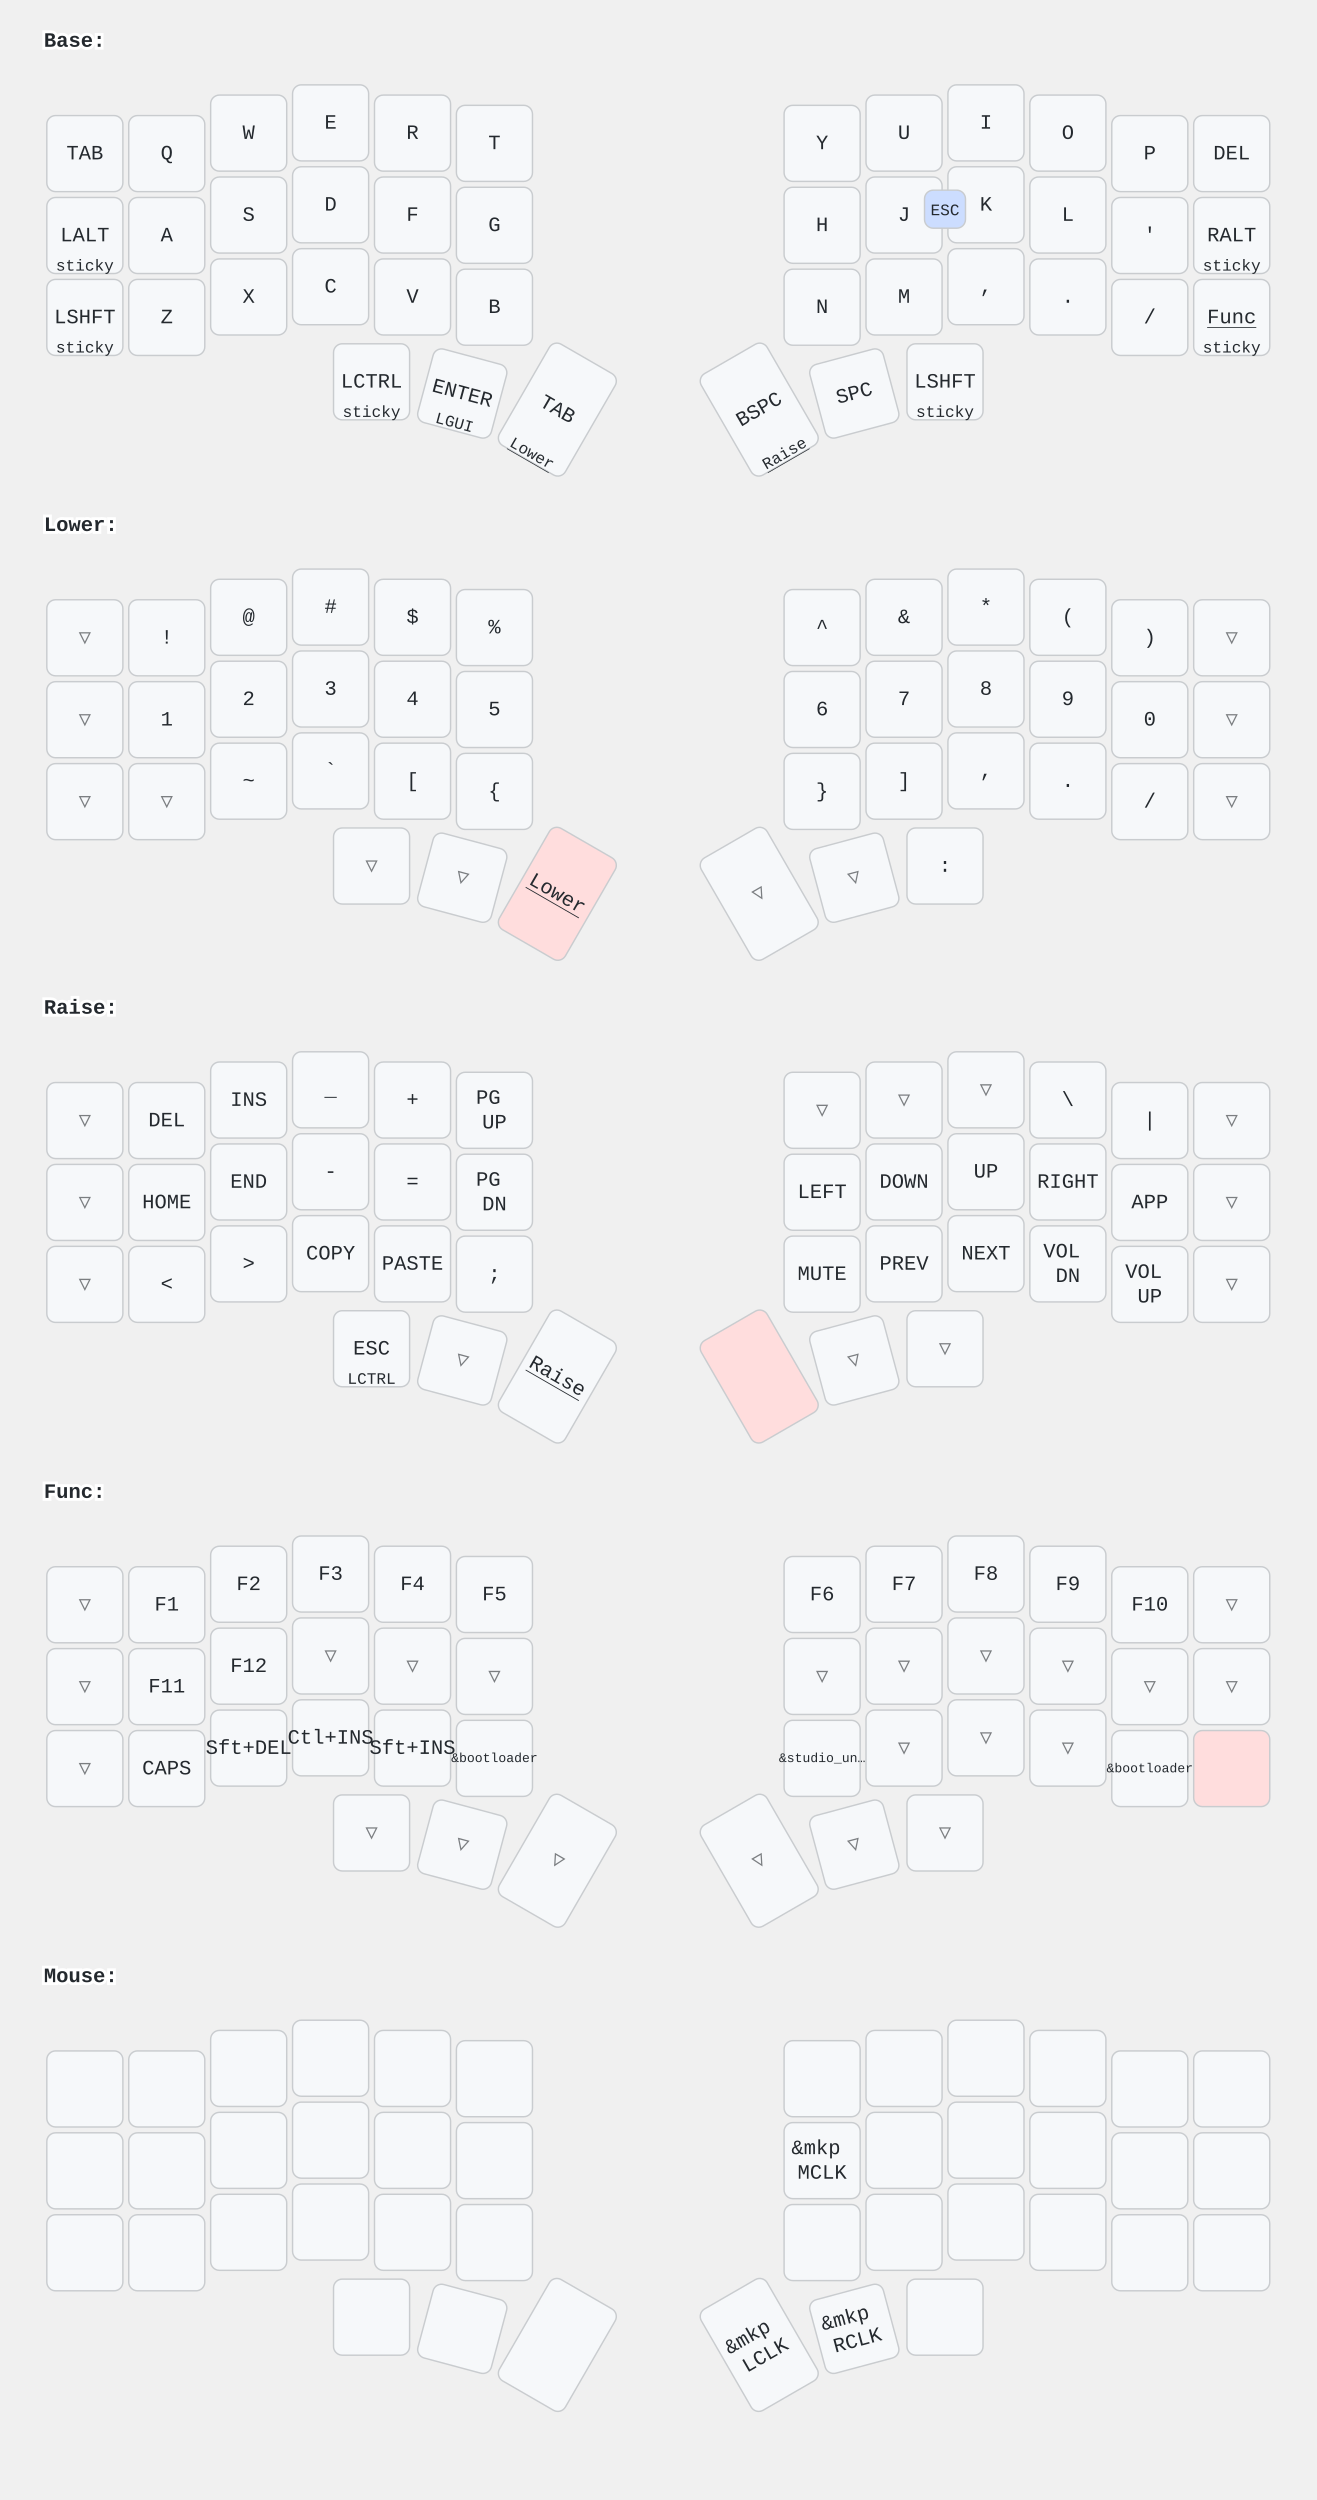
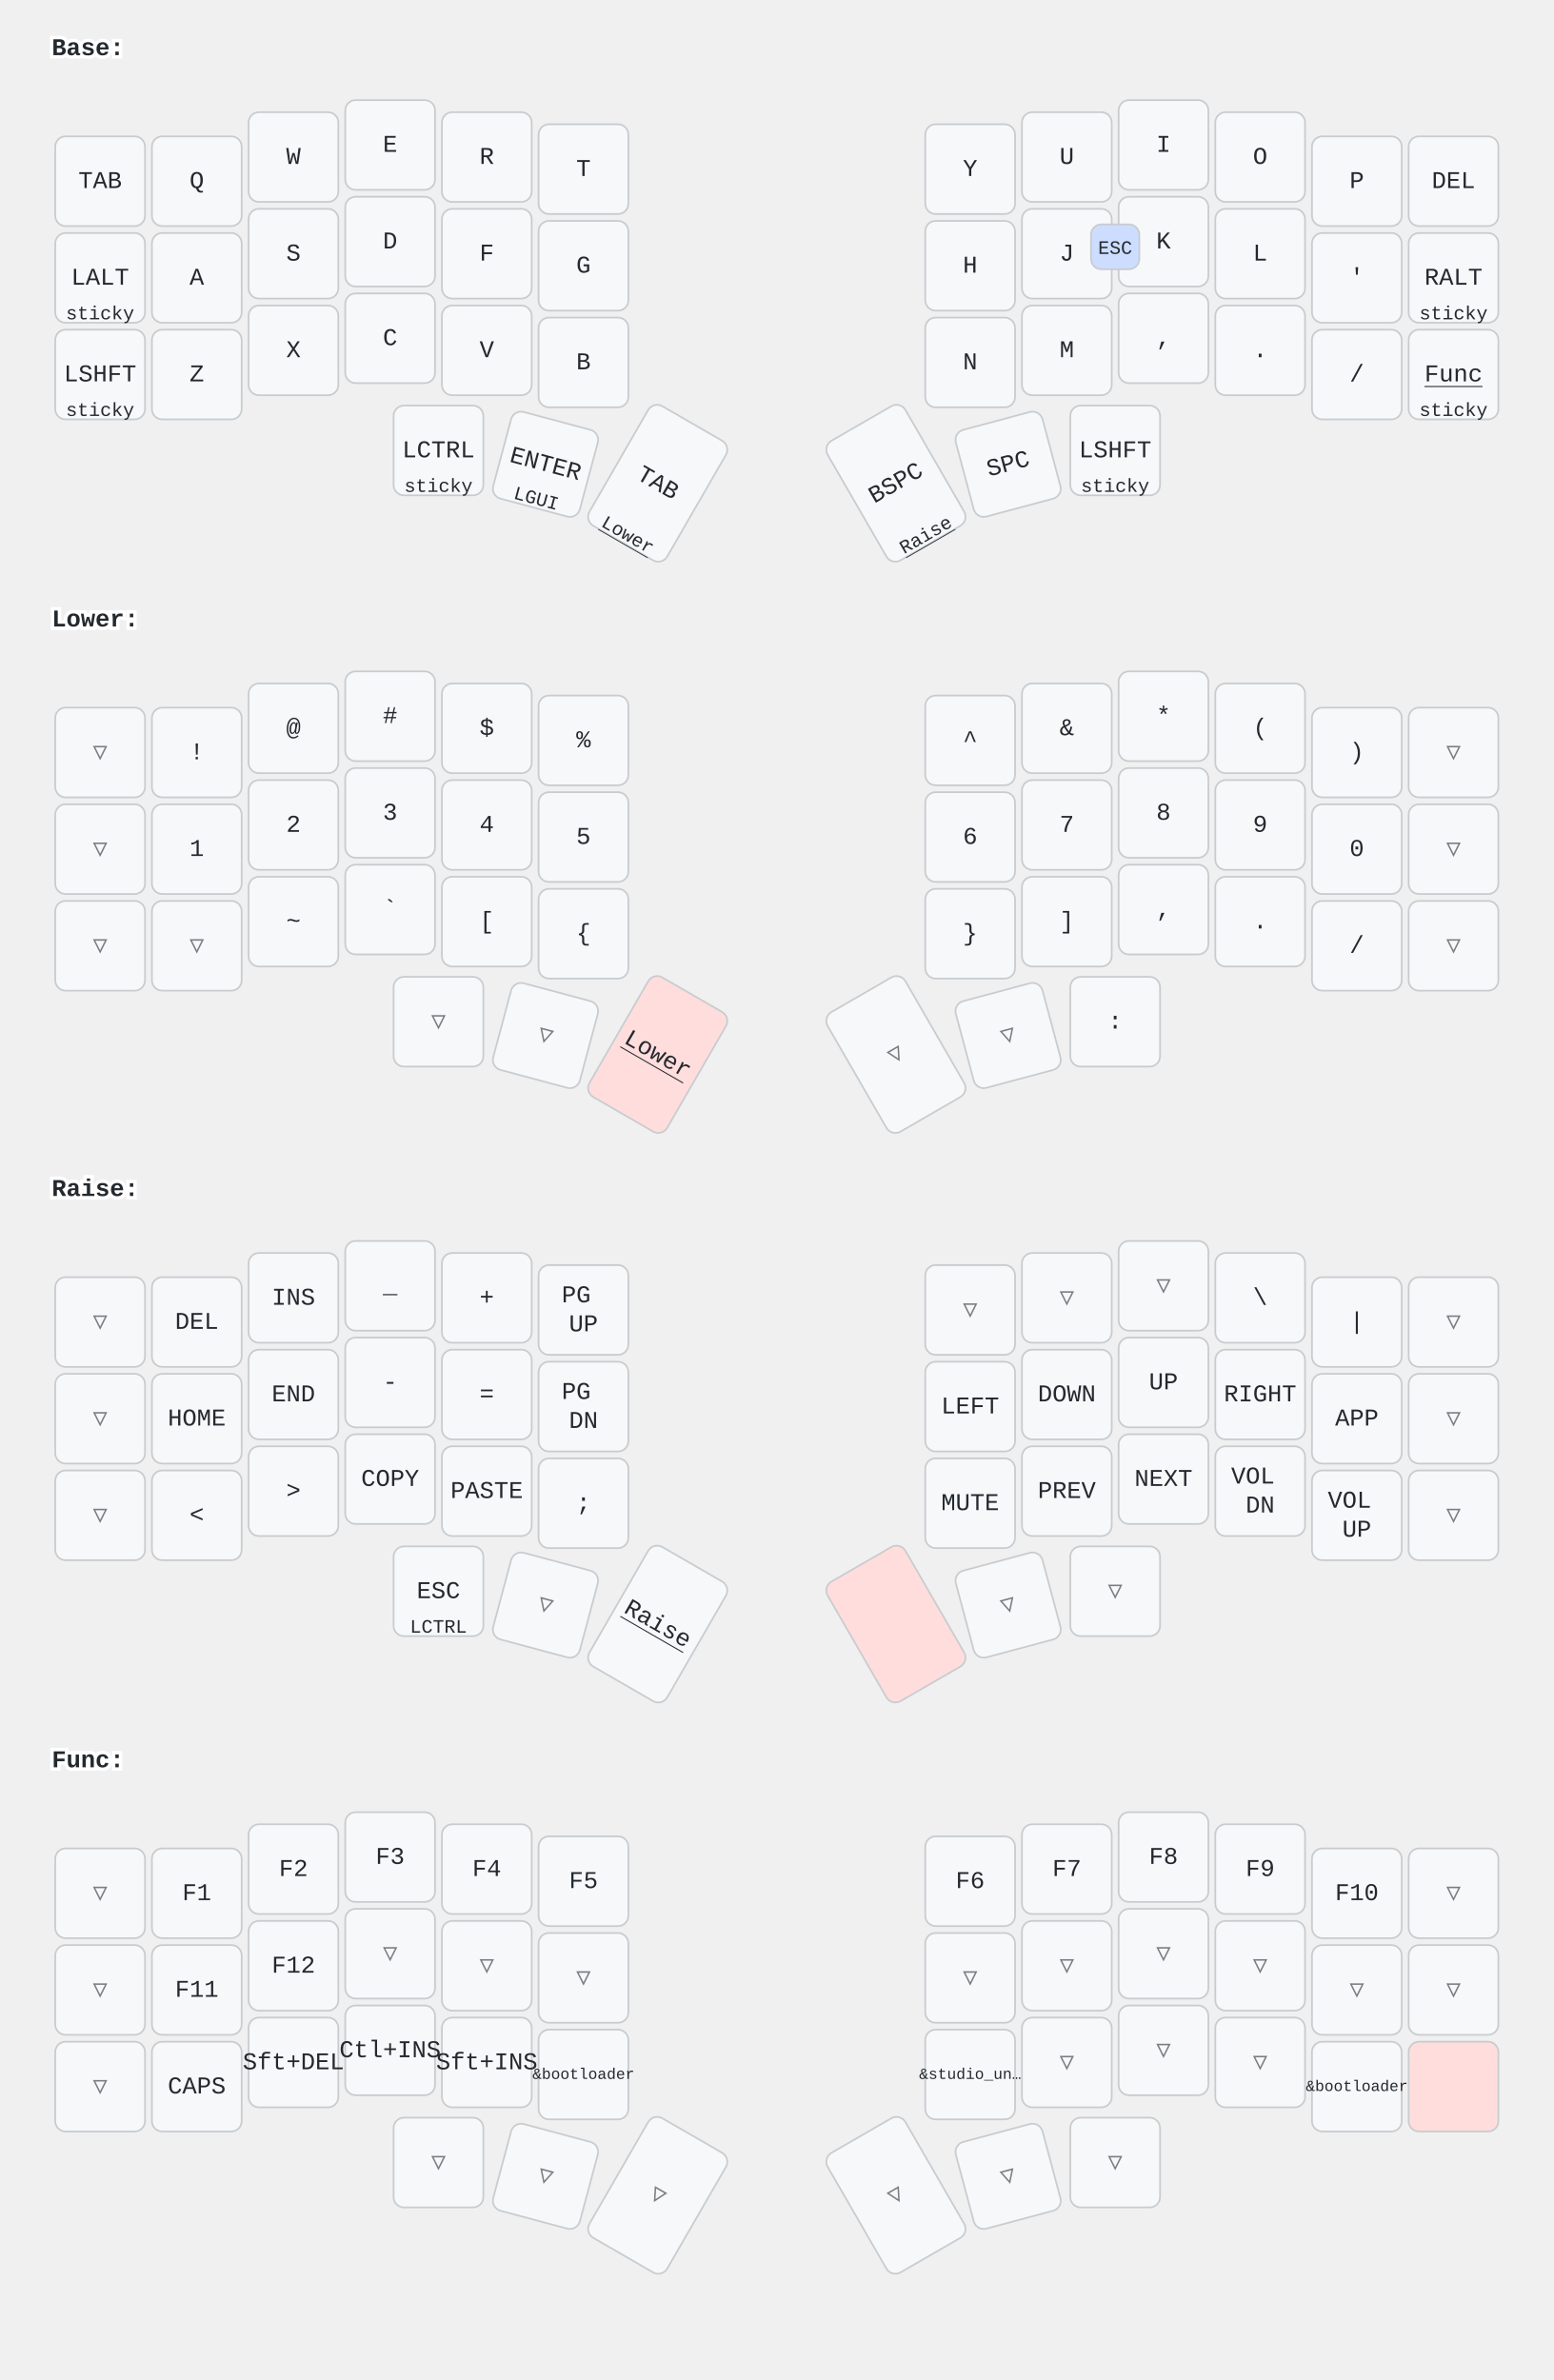
- <svg xmlns="http://www.w3.org/2000/svg" width="900" height="1709" viewBox="0 0 900 1709" class="keymap">
+ <svg xmlns="http://www.w3.org/2000/svg" width="900" height="1379" viewBox="0 0 900 1379" class="keymap">
  <style>/* inherit to force styles through use tags */
svg path {
    fill: inherit;
}

/* font and background color specifications */
svg.keymap {
    font-family: SFMono-Regular,Consolas,Liberation Mono,Menlo,monospace;
    font-size: 14px;
    font-kerning: normal;
    text-rendering: optimizeLegibility;
    fill: #24292e;
}

/* default key styling */
rect.key {
    fill: #f6f8fa;
}

rect.key, rect.combo {
    stroke: #c9cccf;
    stroke-width: 1;
}

/* default key side styling, only used is draw_key_sides is set */
rect.side {
    filter: brightness(90%);
}

/* color accent for combo boxes */
rect.combo, rect.combo-separate {
    fill: #cdf;
}

/* color accent for held keys */
rect.held, rect.combo.held {
    fill: #fdd;
}

/* color accent for ghost (optional) keys */
rect.ghost, rect.combo.ghost {
    stroke-dasharray: 4, 4;
    stroke-width: 2;
}

text {
    text-anchor: middle;
    dominant-baseline: middle;
}

/* styling for layer labels */
text.label {
    font-weight: bold;
    text-anchor: start;
    stroke: white;
    stroke-width: 4;
    paint-order: stroke;
}

/* styling for optional footer */
text.footer {
    text-anchor: end;
    dominant-baseline: auto;
    stroke: white;
    stroke-width: 4;
    paint-order: stroke;
}

/* styling for combo tap, and key non-tap label text */
text.combo, text.hold, text.shifted, text.left, text.right {
    font-size: 11px;
}

text.hold {
    text-anchor: middle;
    dominant-baseline: auto;
}

text.shifted {
    text-anchor: middle;
    dominant-baseline: hanging;
}

text.left {
    text-anchor: start;
}

text.right {
    text-anchor: end;
}

text.layer-activator {
    text-decoration: underline;
}

/* styling for hold/shifted label text in combo box */
text.combo.hold, text.combo.shifted, text.combo.left, text.combo.right {
    font-size: 8px;
}

/* lighter symbol for transparent keys */
text.trans {
    fill: #7b7e81;
}

/* styling for combo dendrons */
path.combo {
    stroke-width: 1;
    stroke: gray;
    fill: none;
}

/* Start Tabler Icons Cleanup */
/* cannot use height/width with glyphs */
.icon-tabler &gt; path {
    fill: inherit;
    stroke: inherit;
    stroke-width: 2;
}
/* hide tabler's default box */
.icon-tabler &gt; path[stroke="none"][fill="none"] {
    visibility: hidden;
}
/* End Tabler Icons Cleanup */
</style>
  <g transform="translate(30, 0)" class="layer-Base">
    <text x="0" y="28" class="label" id="Base">Base:</text>
    <g transform="translate(0, 56)">
      <g transform="translate(28, 49)" class="key keypos-0">
        <rect rx="6" ry="6" x="-26" y="-26" width="52" height="52" class="key" />
        <text x="0" y="0" class="key tap">TAB</text>
      </g>
      <g transform="translate(84, 49)" class="key keypos-1">
        <rect rx="6" ry="6" x="-26" y="-26" width="52" height="52" class="key" />
        <text x="0" y="0" class="key tap">Q</text>
      </g>
      <g transform="translate(140, 35)" class="key keypos-2">
        <rect rx="6" ry="6" x="-26" y="-26" width="52" height="52" class="key" />
        <text x="0" y="0" class="key tap">W</text>
      </g>
      <g transform="translate(196, 28)" class="key keypos-3">
        <rect rx="6" ry="6" x="-26" y="-26" width="52" height="52" class="key" />
        <text x="0" y="0" class="key tap">E</text>
      </g>
      <g transform="translate(252, 35)" class="key keypos-4">
        <rect rx="6" ry="6" x="-26" y="-26" width="52" height="52" class="key" />
        <text x="0" y="0" class="key tap">R</text>
      </g>
      <g transform="translate(308, 42)" class="key keypos-5">
        <rect rx="6" ry="6" x="-26" y="-26" width="52" height="52" class="key" />
        <text x="0" y="0" class="key tap">T</text>
      </g>
      <g transform="translate(532, 42)" class="key keypos-6">
        <rect rx="6" ry="6" x="-26" y="-26" width="52" height="52" class="key" />
        <text x="0" y="0" class="key tap">Y</text>
      </g>
      <g transform="translate(588, 35)" class="key keypos-7">
        <rect rx="6" ry="6" x="-26" y="-26" width="52" height="52" class="key" />
        <text x="0" y="0" class="key tap">U</text>
      </g>
      <g transform="translate(644, 28)" class="key keypos-8">
        <rect rx="6" ry="6" x="-26" y="-26" width="52" height="52" class="key" />
        <text x="0" y="0" class="key tap">I</text>
      </g>
      <g transform="translate(700, 35)" class="key keypos-9">
        <rect rx="6" ry="6" x="-26" y="-26" width="52" height="52" class="key" />
        <text x="0" y="0" class="key tap">O</text>
      </g>
      <g transform="translate(756, 49)" class="key keypos-10">
        <rect rx="6" ry="6" x="-26" y="-26" width="52" height="52" class="key" />
        <text x="0" y="0" class="key tap">P</text>
      </g>
      <g transform="translate(812, 49)" class="key keypos-11">
        <rect rx="6" ry="6" x="-26" y="-26" width="52" height="52" class="key" />
        <text x="0" y="0" class="key tap">DEL</text>
      </g>
      <g transform="translate(28, 105)" class="key keypos-12">
        <rect rx="6" ry="6" x="-26" y="-26" width="52" height="52" class="key" />
        <text x="0" y="0" class="key tap">LALT</text>
        <text x="0" y="24" class="key hold">sticky</text>
      </g>
      <g transform="translate(84, 105)" class="key keypos-13">
        <rect rx="6" ry="6" x="-26" y="-26" width="52" height="52" class="key" />
        <text x="0" y="0" class="key tap">A</text>
      </g>
      <g transform="translate(140, 91)" class="key keypos-14">
        <rect rx="6" ry="6" x="-26" y="-26" width="52" height="52" class="key" />
        <text x="0" y="0" class="key tap">S</text>
      </g>
      <g transform="translate(196, 84)" class="key keypos-15">
        <rect rx="6" ry="6" x="-26" y="-26" width="52" height="52" class="key" />
        <text x="0" y="0" class="key tap">D</text>
      </g>
      <g transform="translate(252, 91)" class="key keypos-16">
        <rect rx="6" ry="6" x="-26" y="-26" width="52" height="52" class="key" />
        <text x="0" y="0" class="key tap">F</text>
      </g>
      <g transform="translate(308, 98)" class="key keypos-17">
        <rect rx="6" ry="6" x="-26" y="-26" width="52" height="52" class="key" />
        <text x="0" y="0" class="key tap">G</text>
      </g>
      <g transform="translate(532, 98)" class="key keypos-18">
        <rect rx="6" ry="6" x="-26" y="-26" width="52" height="52" class="key" />
        <text x="0" y="0" class="key tap">H</text>
      </g>
      <g transform="translate(588, 91)" class="key keypos-19">
        <rect rx="6" ry="6" x="-26" y="-26" width="52" height="52" class="key" />
        <text x="0" y="0" class="key tap">J</text>
      </g>
      <g transform="translate(644, 84)" class="key keypos-20">
        <rect rx="6" ry="6" x="-26" y="-26" width="52" height="52" class="key" />
        <text x="0" y="0" class="key tap">K</text>
      </g>
      <g transform="translate(700, 91)" class="key keypos-21">
        <rect rx="6" ry="6" x="-26" y="-26" width="52" height="52" class="key" />
        <text x="0" y="0" class="key tap">L</text>
      </g>
      <g transform="translate(756, 105)" class="key keypos-22">
        <rect rx="6" ry="6" x="-26" y="-26" width="52" height="52" class="key" />
        <text x="0" y="0" class="key tap">'</text>
      </g>
      <g transform="translate(812, 105)" class="key keypos-23">
        <rect rx="6" ry="6" x="-26" y="-26" width="52" height="52" class="key" />
        <text x="0" y="0" class="key tap">RALT</text>
        <text x="0" y="24" class="key hold">sticky</text>
      </g>
      <g transform="translate(28, 161)" class="key keypos-24">
        <rect rx="6" ry="6" x="-26" y="-26" width="52" height="52" class="key" />
        <text x="0" y="0" class="key tap">LSHFT</text>
        <text x="0" y="24" class="key hold">sticky</text>
      </g>
      <g transform="translate(84, 161)" class="key keypos-25">
        <rect rx="6" ry="6" x="-26" y="-26" width="52" height="52" class="key" />
        <text x="0" y="0" class="key tap">Z</text>
      </g>
      <g transform="translate(140, 147)" class="key keypos-26">
        <rect rx="6" ry="6" x="-26" y="-26" width="52" height="52" class="key" />
        <text x="0" y="0" class="key tap">X</text>
      </g>
      <g transform="translate(196, 140)" class="key keypos-27">
        <rect rx="6" ry="6" x="-26" y="-26" width="52" height="52" class="key" />
        <text x="0" y="0" class="key tap">C</text>
      </g>
      <g transform="translate(252, 147)" class="key keypos-28">
        <rect rx="6" ry="6" x="-26" y="-26" width="52" height="52" class="key" />
        <text x="0" y="0" class="key tap">V</text>
      </g>
      <g transform="translate(308, 154)" class="key keypos-29">
        <rect rx="6" ry="6" x="-26" y="-26" width="52" height="52" class="key" />
        <text x="0" y="0" class="key tap">B</text>
      </g>
      <g transform="translate(532, 154)" class="key keypos-30">
        <rect rx="6" ry="6" x="-26" y="-26" width="52" height="52" class="key" />
        <text x="0" y="0" class="key tap">N</text>
      </g>
      <g transform="translate(588, 147)" class="key keypos-31">
        <rect rx="6" ry="6" x="-26" y="-26" width="52" height="52" class="key" />
        <text x="0" y="0" class="key tap">M</text>
      </g>
      <g transform="translate(644, 140)" class="key keypos-32">
        <rect rx="6" ry="6" x="-26" y="-26" width="52" height="52" class="key" />
        <text x="0" y="0" class="key tap">,</text>
      </g>
      <g transform="translate(700, 147)" class="key keypos-33">
        <rect rx="6" ry="6" x="-26" y="-26" width="52" height="52" class="key" />
        <text x="0" y="0" class="key tap">.</text>
      </g>
      <g transform="translate(756, 161)" class="key keypos-34">
        <rect rx="6" ry="6" x="-26" y="-26" width="52" height="52" class="key" />
        <text x="0" y="0" class="key tap">/</text>
      </g>
      <g transform="translate(812, 161)" class="key keypos-35">
        <rect rx="6" ry="6" x="-26" y="-26" width="52" height="52" class="key" />
        <a href="#Func">
          <text x="0" y="0" class="key tap layer-activator">Func</text>
        </a>
        <text x="0" y="24" class="key hold">sticky</text>
      </g>
      <g transform="translate(224, 205)" class="key keypos-36">
        <rect rx="6" ry="6" x="-26" y="-26" width="52" height="52" class="key" />
        <text x="0" y="0" class="key tap">LCTRL</text>
        <text x="0" y="24" class="key hold">sticky</text>
      </g>
      <g transform="translate(286, 213) rotate(15.0)" class="key keypos-37">
        <rect rx="6" ry="6" x="-26" y="-26" width="52" height="52" class="key" />
        <text x="0" y="0" class="key tap">ENTER</text>
        <text x="0" y="24" class="key hold">LGUI</text>
      </g>
      <g transform="translate(351, 224) rotate(30.0)" class="key keypos-38">
        <rect rx="6" ry="6" x="-26" y="-40" width="52" height="80" class="key" />
        <text x="0" y="0" class="key tap">TAB</text>
        <a href="#Lower">
          <text x="0" y="38" class="key hold layer-activator">Lower</text>
        </a>
      </g>
      <g transform="translate(489, 224) rotate(-30.0)" class="key keypos-39">
        <rect rx="6" ry="6" x="-26" y="-40" width="52" height="80" class="key" />
        <text x="0" y="0" class="key tap">BSPC</text>
        <a href="#Raise">
          <text x="0" y="38" class="key hold layer-activator">Raise</text>
        </a>
      </g>
      <g transform="translate(554, 213) rotate(-15.0)" class="key keypos-40">
        <rect rx="6" ry="6" x="-26" y="-26" width="52" height="52" class="key" />
        <text x="0" y="0" class="key tap">SPC</text>
      </g>
      <g transform="translate(616, 205)" class="key keypos-41">
        <rect rx="6" ry="6" x="-26" y="-26" width="52" height="52" class="key" />
        <text x="0" y="0" class="key tap">LSHFT</text>
        <text x="0" y="24" class="key hold">sticky</text>
      </g>
      <g class="combo combopos-0">
        <rect rx="6" ry="6" x="602" y="74" width="28" height="26" class="combo" />
        <text x="616" y="88" class="combo tap">ESC</text>
      </g>
    </g>
  </g>
  <g transform="translate(30, 331)" class="layer-Lower">
    <text x="0" y="28" class="label" id="Lower">Lower:</text>
    <g transform="translate(0, 56)">
      <g transform="translate(28, 49)" class="key trans keypos-0">
        <rect rx="6" ry="6" x="-26" y="-26" width="52" height="52" class="key trans" />
        <text x="0" y="0" class="key trans tap">▽</text>
      </g>
      <g transform="translate(84, 49)" class="key keypos-1">
        <rect rx="6" ry="6" x="-26" y="-26" width="52" height="52" class="key" />
        <text x="0" y="0" class="key tap">!</text>
      </g>
      <g transform="translate(140, 35)" class="key keypos-2">
        <rect rx="6" ry="6" x="-26" y="-26" width="52" height="52" class="key" />
        <text x="0" y="0" class="key tap">@</text>
      </g>
      <g transform="translate(196, 28)" class="key keypos-3">
        <rect rx="6" ry="6" x="-26" y="-26" width="52" height="52" class="key" />
        <text x="0" y="0" class="key tap">#</text>
      </g>
      <g transform="translate(252, 35)" class="key keypos-4">
        <rect rx="6" ry="6" x="-26" y="-26" width="52" height="52" class="key" />
        <text x="0" y="0" class="key tap">$</text>
      </g>
      <g transform="translate(308, 42)" class="key keypos-5">
        <rect rx="6" ry="6" x="-26" y="-26" width="52" height="52" class="key" />
        <text x="0" y="0" class="key tap">%</text>
      </g>
      <g transform="translate(532, 42)" class="key keypos-6">
        <rect rx="6" ry="6" x="-26" y="-26" width="52" height="52" class="key" />
        <text x="0" y="0" class="key tap">^</text>
      </g>
      <g transform="translate(588, 35)" class="key keypos-7">
        <rect rx="6" ry="6" x="-26" y="-26" width="52" height="52" class="key" />
        <text x="0" y="0" class="key tap">&amp;</text>
      </g>
      <g transform="translate(644, 28)" class="key keypos-8">
        <rect rx="6" ry="6" x="-26" y="-26" width="52" height="52" class="key" />
        <text x="0" y="0" class="key tap">*</text>
      </g>
      <g transform="translate(700, 35)" class="key keypos-9">
        <rect rx="6" ry="6" x="-26" y="-26" width="52" height="52" class="key" />
        <text x="0" y="0" class="key tap">(</text>
      </g>
      <g transform="translate(756, 49)" class="key keypos-10">
        <rect rx="6" ry="6" x="-26" y="-26" width="52" height="52" class="key" />
        <text x="0" y="0" class="key tap">)</text>
      </g>
      <g transform="translate(812, 49)" class="key trans keypos-11">
        <rect rx="6" ry="6" x="-26" y="-26" width="52" height="52" class="key trans" />
        <text x="0" y="0" class="key trans tap">▽</text>
      </g>
      <g transform="translate(28, 105)" class="key trans keypos-12">
        <rect rx="6" ry="6" x="-26" y="-26" width="52" height="52" class="key trans" />
        <text x="0" y="0" class="key trans tap">▽</text>
      </g>
      <g transform="translate(84, 105)" class="key keypos-13">
        <rect rx="6" ry="6" x="-26" y="-26" width="52" height="52" class="key" />
        <text x="0" y="0" class="key tap">1</text>
      </g>
      <g transform="translate(140, 91)" class="key keypos-14">
        <rect rx="6" ry="6" x="-26" y="-26" width="52" height="52" class="key" />
        <text x="0" y="0" class="key tap">2</text>
      </g>
      <g transform="translate(196, 84)" class="key keypos-15">
        <rect rx="6" ry="6" x="-26" y="-26" width="52" height="52" class="key" />
        <text x="0" y="0" class="key tap">3</text>
      </g>
      <g transform="translate(252, 91)" class="key keypos-16">
        <rect rx="6" ry="6" x="-26" y="-26" width="52" height="52" class="key" />
        <text x="0" y="0" class="key tap">4</text>
      </g>
      <g transform="translate(308, 98)" class="key keypos-17">
        <rect rx="6" ry="6" x="-26" y="-26" width="52" height="52" class="key" />
        <text x="0" y="0" class="key tap">5</text>
      </g>
      <g transform="translate(532, 98)" class="key keypos-18">
        <rect rx="6" ry="6" x="-26" y="-26" width="52" height="52" class="key" />
        <text x="0" y="0" class="key tap">6</text>
      </g>
      <g transform="translate(588, 91)" class="key keypos-19">
        <rect rx="6" ry="6" x="-26" y="-26" width="52" height="52" class="key" />
        <text x="0" y="0" class="key tap">7</text>
      </g>
      <g transform="translate(644, 84)" class="key keypos-20">
        <rect rx="6" ry="6" x="-26" y="-26" width="52" height="52" class="key" />
        <text x="0" y="0" class="key tap">8</text>
      </g>
      <g transform="translate(700, 91)" class="key keypos-21">
        <rect rx="6" ry="6" x="-26" y="-26" width="52" height="52" class="key" />
        <text x="0" y="0" class="key tap">9</text>
      </g>
      <g transform="translate(756, 105)" class="key keypos-22">
        <rect rx="6" ry="6" x="-26" y="-26" width="52" height="52" class="key" />
        <text x="0" y="0" class="key tap">0</text>
      </g>
      <g transform="translate(812, 105)" class="key trans keypos-23">
        <rect rx="6" ry="6" x="-26" y="-26" width="52" height="52" class="key trans" />
        <text x="0" y="0" class="key trans tap">▽</text>
      </g>
      <g transform="translate(28, 161)" class="key trans keypos-24">
        <rect rx="6" ry="6" x="-26" y="-26" width="52" height="52" class="key trans" />
        <text x="0" y="0" class="key trans tap">▽</text>
      </g>
      <g transform="translate(84, 161)" class="key trans keypos-25">
        <rect rx="6" ry="6" x="-26" y="-26" width="52" height="52" class="key trans" />
        <text x="0" y="0" class="key trans tap">▽</text>
      </g>
      <g transform="translate(140, 147)" class="key keypos-26">
        <rect rx="6" ry="6" x="-26" y="-26" width="52" height="52" class="key" />
        <text x="0" y="0" class="key tap">~</text>
      </g>
      <g transform="translate(196, 140)" class="key keypos-27">
        <rect rx="6" ry="6" x="-26" y="-26" width="52" height="52" class="key" />
        <text x="0" y="0" class="key tap">`</text>
      </g>
      <g transform="translate(252, 147)" class="key keypos-28">
        <rect rx="6" ry="6" x="-26" y="-26" width="52" height="52" class="key" />
        <text x="0" y="0" class="key tap">[</text>
      </g>
      <g transform="translate(308, 154)" class="key keypos-29">
        <rect rx="6" ry="6" x="-26" y="-26" width="52" height="52" class="key" />
        <text x="0" y="0" class="key tap">{</text>
      </g>
      <g transform="translate(532, 154)" class="key keypos-30">
        <rect rx="6" ry="6" x="-26" y="-26" width="52" height="52" class="key" />
        <text x="0" y="0" class="key tap">}</text>
      </g>
      <g transform="translate(588, 147)" class="key keypos-31">
        <rect rx="6" ry="6" x="-26" y="-26" width="52" height="52" class="key" />
        <text x="0" y="0" class="key tap">]</text>
      </g>
      <g transform="translate(644, 140)" class="key keypos-32">
        <rect rx="6" ry="6" x="-26" y="-26" width="52" height="52" class="key" />
        <text x="0" y="0" class="key tap">,</text>
      </g>
      <g transform="translate(700, 147)" class="key keypos-33">
        <rect rx="6" ry="6" x="-26" y="-26" width="52" height="52" class="key" />
        <text x="0" y="0" class="key tap">.</text>
      </g>
      <g transform="translate(756, 161)" class="key keypos-34">
        <rect rx="6" ry="6" x="-26" y="-26" width="52" height="52" class="key" />
        <text x="0" y="0" class="key tap">/</text>
      </g>
      <g transform="translate(812, 161)" class="key trans keypos-35">
        <rect rx="6" ry="6" x="-26" y="-26" width="52" height="52" class="key trans" />
        <text x="0" y="0" class="key trans tap">▽</text>
      </g>
      <g transform="translate(224, 205)" class="key trans keypos-36">
        <rect rx="6" ry="6" x="-26" y="-26" width="52" height="52" class="key trans" />
        <text x="0" y="0" class="key trans tap">▽</text>
      </g>
      <g transform="translate(286, 213) rotate(15.0)" class="key trans keypos-37">
        <rect rx="6" ry="6" x="-26" y="-26" width="52" height="52" class="key trans" />
        <text x="0" y="0" class="key trans tap">▽</text>
      </g>
      <g transform="translate(351, 224) rotate(30.0)" class="key held keypos-38">
        <rect rx="6" ry="6" x="-26" y="-40" width="52" height="80" class="key held" />
        <a href="#Lower">
          <text x="0" y="0" class="key held tap layer-activator">Lower</text>
        </a>
      </g>
      <g transform="translate(489, 224) rotate(-30.0)" class="key trans keypos-39">
        <rect rx="6" ry="6" x="-26" y="-40" width="52" height="80" class="key trans" />
        <text x="0" y="0" class="key trans tap">▽</text>
      </g>
      <g transform="translate(554, 213) rotate(-15.0)" class="key trans keypos-40">
        <rect rx="6" ry="6" x="-26" y="-26" width="52" height="52" class="key trans" />
        <text x="0" y="0" class="key trans tap">▽</text>
      </g>
      <g transform="translate(616, 205)" class="key keypos-41">
        <rect rx="6" ry="6" x="-26" y="-26" width="52" height="52" class="key" />
        <text x="0" y="0" class="key tap">:</text>
      </g>
    </g>
  </g>
  <g transform="translate(30, 661)" class="layer-Raise">
    <text x="0" y="28" class="label" id="Raise">Raise:</text>
    <g transform="translate(0, 56)">
      <g transform="translate(28, 49)" class="key trans keypos-0">
        <rect rx="6" ry="6" x="-26" y="-26" width="52" height="52" class="key trans" />
        <text x="0" y="0" class="key trans tap">▽</text>
      </g>
      <g transform="translate(84, 49)" class="key keypos-1">
        <rect rx="6" ry="6" x="-26" y="-26" width="52" height="52" class="key" />
        <text x="0" y="0" class="key tap">DEL</text>
      </g>
      <g transform="translate(140, 35)" class="key keypos-2">
        <rect rx="6" ry="6" x="-26" y="-26" width="52" height="52" class="key" />
        <text x="0" y="0" class="key tap">INS</text>
      </g>
      <g transform="translate(196, 28)" class="key keypos-3">
        <rect rx="6" ry="6" x="-26" y="-26" width="52" height="52" class="key" />
        <text x="0" y="0" class="key tap">_</text>
      </g>
      <g transform="translate(252, 35)" class="key keypos-4">
        <rect rx="6" ry="6" x="-26" y="-26" width="52" height="52" class="key" />
        <text x="0" y="0" class="key tap">+</text>
      </g>
      <g transform="translate(308, 42)" class="key keypos-5">
        <rect rx="6" ry="6" x="-26" y="-26" width="52" height="52" class="key" />
        <text x="0" y="0" class="key tap">
          <tspan x="0" dy="-0.6em">PG</tspan>
          <tspan x="0" dy="1.2em">UP</tspan>
        </text>
      </g>
      <g transform="translate(532, 42)" class="key trans keypos-6">
        <rect rx="6" ry="6" x="-26" y="-26" width="52" height="52" class="key trans" />
        <text x="0" y="0" class="key trans tap">▽</text>
      </g>
      <g transform="translate(588, 35)" class="key trans keypos-7">
        <rect rx="6" ry="6" x="-26" y="-26" width="52" height="52" class="key trans" />
        <text x="0" y="0" class="key trans tap">▽</text>
      </g>
      <g transform="translate(644, 28)" class="key trans keypos-8">
        <rect rx="6" ry="6" x="-26" y="-26" width="52" height="52" class="key trans" />
        <text x="0" y="0" class="key trans tap">▽</text>
      </g>
      <g transform="translate(700, 35)" class="key keypos-9">
        <rect rx="6" ry="6" x="-26" y="-26" width="52" height="52" class="key" />
        <text x="0" y="0" class="key tap">\</text>
      </g>
      <g transform="translate(756, 49)" class="key keypos-10">
        <rect rx="6" ry="6" x="-26" y="-26" width="52" height="52" class="key" />
        <text x="0" y="0" class="key tap">|</text>
      </g>
      <g transform="translate(812, 49)" class="key trans keypos-11">
        <rect rx="6" ry="6" x="-26" y="-26" width="52" height="52" class="key trans" />
        <text x="0" y="0" class="key trans tap">▽</text>
      </g>
      <g transform="translate(28, 105)" class="key trans keypos-12">
        <rect rx="6" ry="6" x="-26" y="-26" width="52" height="52" class="key trans" />
        <text x="0" y="0" class="key trans tap">▽</text>
      </g>
      <g transform="translate(84, 105)" class="key keypos-13">
        <rect rx="6" ry="6" x="-26" y="-26" width="52" height="52" class="key" />
        <text x="0" y="0" class="key tap">HOME</text>
      </g>
      <g transform="translate(140, 91)" class="key keypos-14">
        <rect rx="6" ry="6" x="-26" y="-26" width="52" height="52" class="key" />
        <text x="0" y="0" class="key tap">END</text>
      </g>
      <g transform="translate(196, 84)" class="key keypos-15">
        <rect rx="6" ry="6" x="-26" y="-26" width="52" height="52" class="key" />
        <text x="0" y="0" class="key tap">-</text>
      </g>
      <g transform="translate(252, 91)" class="key keypos-16">
        <rect rx="6" ry="6" x="-26" y="-26" width="52" height="52" class="key" />
        <text x="0" y="0" class="key tap">=</text>
      </g>
      <g transform="translate(308, 98)" class="key keypos-17">
        <rect rx="6" ry="6" x="-26" y="-26" width="52" height="52" class="key" />
        <text x="0" y="0" class="key tap">
          <tspan x="0" dy="-0.6em">PG</tspan>
          <tspan x="0" dy="1.2em">DN</tspan>
        </text>
      </g>
      <g transform="translate(532, 98)" class="key keypos-18">
        <rect rx="6" ry="6" x="-26" y="-26" width="52" height="52" class="key" />
        <text x="0" y="0" class="key tap">LEFT</text>
      </g>
      <g transform="translate(588, 91)" class="key keypos-19">
        <rect rx="6" ry="6" x="-26" y="-26" width="52" height="52" class="key" />
        <text x="0" y="0" class="key tap">DOWN</text>
      </g>
      <g transform="translate(644, 84)" class="key keypos-20">
        <rect rx="6" ry="6" x="-26" y="-26" width="52" height="52" class="key" />
        <text x="0" y="0" class="key tap">UP</text>
      </g>
      <g transform="translate(700, 91)" class="key keypos-21">
        <rect rx="6" ry="6" x="-26" y="-26" width="52" height="52" class="key" />
        <text x="0" y="0" class="key tap">RIGHT</text>
      </g>
      <g transform="translate(756, 105)" class="key keypos-22">
        <rect rx="6" ry="6" x="-26" y="-26" width="52" height="52" class="key" />
        <text x="0" y="0" class="key tap">APP</text>
      </g>
      <g transform="translate(812, 105)" class="key trans keypos-23">
        <rect rx="6" ry="6" x="-26" y="-26" width="52" height="52" class="key trans" />
        <text x="0" y="0" class="key trans tap">▽</text>
      </g>
      <g transform="translate(28, 161)" class="key trans keypos-24">
        <rect rx="6" ry="6" x="-26" y="-26" width="52" height="52" class="key trans" />
        <text x="0" y="0" class="key trans tap">▽</text>
      </g>
      <g transform="translate(84, 161)" class="key keypos-25">
        <rect rx="6" ry="6" x="-26" y="-26" width="52" height="52" class="key" />
        <text x="0" y="0" class="key tap">&lt;</text>
      </g>
      <g transform="translate(140, 147)" class="key keypos-26">
        <rect rx="6" ry="6" x="-26" y="-26" width="52" height="52" class="key" />
        <text x="0" y="0" class="key tap">&gt;</text>
      </g>
      <g transform="translate(196, 140)" class="key keypos-27">
        <rect rx="6" ry="6" x="-26" y="-26" width="52" height="52" class="key" />
        <text x="0" y="0" class="key tap">COPY</text>
      </g>
      <g transform="translate(252, 147)" class="key keypos-28">
        <rect rx="6" ry="6" x="-26" y="-26" width="52" height="52" class="key" />
        <text x="0" y="0" class="key tap">PASTE</text>
      </g>
      <g transform="translate(308, 154)" class="key keypos-29">
        <rect rx="6" ry="6" x="-26" y="-26" width="52" height="52" class="key" />
        <text x="0" y="0" class="key tap">;</text>
      </g>
      <g transform="translate(532, 154)" class="key keypos-30">
        <rect rx="6" ry="6" x="-26" y="-26" width="52" height="52" class="key" />
        <text x="0" y="0" class="key tap">MUTE</text>
      </g>
      <g transform="translate(588, 147)" class="key keypos-31">
        <rect rx="6" ry="6" x="-26" y="-26" width="52" height="52" class="key" />
        <text x="0" y="0" class="key tap">PREV</text>
      </g>
      <g transform="translate(644, 140)" class="key keypos-32">
        <rect rx="6" ry="6" x="-26" y="-26" width="52" height="52" class="key" />
        <text x="0" y="0" class="key tap">NEXT</text>
      </g>
      <g transform="translate(700, 147)" class="key keypos-33">
        <rect rx="6" ry="6" x="-26" y="-26" width="52" height="52" class="key" />
        <text x="0" y="0" class="key tap">
          <tspan x="0" dy="-0.6em">VOL</tspan>
          <tspan x="0" dy="1.2em">DN</tspan>
        </text>
      </g>
      <g transform="translate(756, 161)" class="key keypos-34">
        <rect rx="6" ry="6" x="-26" y="-26" width="52" height="52" class="key" />
        <text x="0" y="0" class="key tap">
          <tspan x="0" dy="-0.6em">VOL</tspan>
          <tspan x="0" dy="1.2em">UP</tspan>
        </text>
      </g>
      <g transform="translate(812, 161)" class="key trans keypos-35">
        <rect rx="6" ry="6" x="-26" y="-26" width="52" height="52" class="key trans" />
        <text x="0" y="0" class="key trans tap">▽</text>
      </g>
      <g transform="translate(224, 205)" class="key keypos-36">
        <rect rx="6" ry="6" x="-26" y="-26" width="52" height="52" class="key" />
        <text x="0" y="0" class="key tap">ESC</text>
        <text x="0" y="24" class="key hold">LCTRL</text>
      </g>
      <g transform="translate(286, 213) rotate(15.0)" class="key trans keypos-37">
        <rect rx="6" ry="6" x="-26" y="-26" width="52" height="52" class="key trans" />
        <text x="0" y="0" class="key trans tap">▽</text>
      </g>
      <g transform="translate(351, 224) rotate(30.0)" class="key keypos-38">
        <rect rx="6" ry="6" x="-26" y="-40" width="52" height="80" class="key" />
        <a href="#Raise">
          <text x="0" y="0" class="key tap layer-activator">Raise</text>
        </a>
      </g>
      <g transform="translate(489, 224) rotate(-30.0)" class="key held keypos-39">
        <rect rx="6" ry="6" x="-26" y="-40" width="52" height="80" class="key held" />
      </g>
      <g transform="translate(554, 213) rotate(-15.0)" class="key trans keypos-40">
        <rect rx="6" ry="6" x="-26" y="-26" width="52" height="52" class="key trans" />
        <text x="0" y="0" class="key trans tap">▽</text>
      </g>
      <g transform="translate(616, 205)" class="key trans keypos-41">
        <rect rx="6" ry="6" x="-26" y="-26" width="52" height="52" class="key trans" />
        <text x="0" y="0" class="key trans tap">▽</text>
      </g>
    </g>
  </g>
  <g transform="translate(30, 992)" class="layer-Func">
    <text x="0" y="28" class="label" id="Func">Func:</text>
    <g transform="translate(0, 56)">
      <g transform="translate(28, 49)" class="key trans keypos-0">
        <rect rx="6" ry="6" x="-26" y="-26" width="52" height="52" class="key trans" />
        <text x="0" y="0" class="key trans tap">▽</text>
      </g>
      <g transform="translate(84, 49)" class="key keypos-1">
        <rect rx="6" ry="6" x="-26" y="-26" width="52" height="52" class="key" />
        <text x="0" y="0" class="key tap">F1</text>
      </g>
      <g transform="translate(140, 35)" class="key keypos-2">
        <rect rx="6" ry="6" x="-26" y="-26" width="52" height="52" class="key" />
        <text x="0" y="0" class="key tap">F2</text>
      </g>
      <g transform="translate(196, 28)" class="key keypos-3">
        <rect rx="6" ry="6" x="-26" y="-26" width="52" height="52" class="key" />
        <text x="0" y="0" class="key tap">F3</text>
      </g>
      <g transform="translate(252, 35)" class="key keypos-4">
        <rect rx="6" ry="6" x="-26" y="-26" width="52" height="52" class="key" />
        <text x="0" y="0" class="key tap">F4</text>
      </g>
      <g transform="translate(308, 42)" class="key keypos-5">
        <rect rx="6" ry="6" x="-26" y="-26" width="52" height="52" class="key" />
        <text x="0" y="0" class="key tap">F5</text>
      </g>
      <g transform="translate(532, 42)" class="key keypos-6">
        <rect rx="6" ry="6" x="-26" y="-26" width="52" height="52" class="key" />
        <text x="0" y="0" class="key tap">F6</text>
      </g>
      <g transform="translate(588, 35)" class="key keypos-7">
        <rect rx="6" ry="6" x="-26" y="-26" width="52" height="52" class="key" />
        <text x="0" y="0" class="key tap">F7</text>
      </g>
      <g transform="translate(644, 28)" class="key keypos-8">
        <rect rx="6" ry="6" x="-26" y="-26" width="52" height="52" class="key" />
        <text x="0" y="0" class="key tap">F8</text>
      </g>
      <g transform="translate(700, 35)" class="key keypos-9">
        <rect rx="6" ry="6" x="-26" y="-26" width="52" height="52" class="key" />
        <text x="0" y="0" class="key tap">F9</text>
      </g>
      <g transform="translate(756, 49)" class="key keypos-10">
        <rect rx="6" ry="6" x="-26" y="-26" width="52" height="52" class="key" />
        <text x="0" y="0" class="key tap">F10</text>
      </g>
      <g transform="translate(812, 49)" class="key trans keypos-11">
        <rect rx="6" ry="6" x="-26" y="-26" width="52" height="52" class="key trans" />
        <text x="0" y="0" class="key trans tap">▽</text>
      </g>
      <g transform="translate(28, 105)" class="key trans keypos-12">
        <rect rx="6" ry="6" x="-26" y="-26" width="52" height="52" class="key trans" />
        <text x="0" y="0" class="key trans tap">▽</text>
      </g>
      <g transform="translate(84, 105)" class="key keypos-13">
        <rect rx="6" ry="6" x="-26" y="-26" width="52" height="52" class="key" />
        <text x="0" y="0" class="key tap">F11</text>
      </g>
      <g transform="translate(140, 91)" class="key keypos-14">
        <rect rx="6" ry="6" x="-26" y="-26" width="52" height="52" class="key" />
        <text x="0" y="0" class="key tap">F12</text>
      </g>
      <g transform="translate(196, 84)" class="key trans keypos-15">
        <rect rx="6" ry="6" x="-26" y="-26" width="52" height="52" class="key trans" />
        <text x="0" y="0" class="key trans tap">▽</text>
      </g>
      <g transform="translate(252, 91)" class="key trans keypos-16">
        <rect rx="6" ry="6" x="-26" y="-26" width="52" height="52" class="key trans" />
        <text x="0" y="0" class="key trans tap">▽</text>
      </g>
      <g transform="translate(308, 98)" class="key trans keypos-17">
        <rect rx="6" ry="6" x="-26" y="-26" width="52" height="52" class="key trans" />
        <text x="0" y="0" class="key trans tap">▽</text>
      </g>
      <g transform="translate(532, 98)" class="key trans keypos-18">
        <rect rx="6" ry="6" x="-26" y="-26" width="52" height="52" class="key trans" />
        <text x="0" y="0" class="key trans tap">▽</text>
      </g>
      <g transform="translate(588, 91)" class="key trans keypos-19">
        <rect rx="6" ry="6" x="-26" y="-26" width="52" height="52" class="key trans" />
        <text x="0" y="0" class="key trans tap">▽</text>
      </g>
      <g transform="translate(644, 84)" class="key trans keypos-20">
        <rect rx="6" ry="6" x="-26" y="-26" width="52" height="52" class="key trans" />
        <text x="0" y="0" class="key trans tap">▽</text>
      </g>
      <g transform="translate(700, 91)" class="key trans keypos-21">
        <rect rx="6" ry="6" x="-26" y="-26" width="52" height="52" class="key trans" />
        <text x="0" y="0" class="key trans tap">▽</text>
      </g>
      <g transform="translate(756, 105)" class="key trans keypos-22">
        <rect rx="6" ry="6" x="-26" y="-26" width="52" height="52" class="key trans" />
        <text x="0" y="0" class="key trans tap">▽</text>
      </g>
      <g transform="translate(812, 105)" class="key trans keypos-23">
        <rect rx="6" ry="6" x="-26" y="-26" width="52" height="52" class="key trans" />
        <text x="0" y="0" class="key trans tap">▽</text>
      </g>
      <g transform="translate(28, 161)" class="key trans keypos-24">
        <rect rx="6" ry="6" x="-26" y="-26" width="52" height="52" class="key trans" />
        <text x="0" y="0" class="key trans tap">▽</text>
      </g>
      <g transform="translate(84, 161)" class="key keypos-25">
        <rect rx="6" ry="6" x="-26" y="-26" width="52" height="52" class="key" />
        <text x="0" y="0" class="key tap">CAPS</text>
      </g>
      <g transform="translate(140, 147)" class="key keypos-26">
        <rect rx="6" ry="6" x="-26" y="-26" width="52" height="52" class="key" />
        <text x="0" y="0" class="key tap">Sft+DEL</text>
      </g>
      <g transform="translate(196, 140)" class="key keypos-27">
        <rect rx="6" ry="6" x="-26" y="-26" width="52" height="52" class="key" />
        <text x="0" y="0" class="key tap">Ctl+INS</text>
      </g>
      <g transform="translate(252, 147)" class="key keypos-28">
        <rect rx="6" ry="6" x="-26" y="-26" width="52" height="52" class="key" />
        <text x="0" y="0" class="key tap">Sft+INS</text>
      </g>
      <g transform="translate(308, 154)" class="key keypos-29">
        <rect rx="6" ry="6" x="-26" y="-26" width="52" height="52" class="key" />
        <text x="0" y="0" class="key tap">
          <tspan style="font-size: 64%">&amp;bootloader</tspan>
        </text>
      </g>
      <g transform="translate(532, 154)" class="key keypos-30">
        <rect rx="6" ry="6" x="-26" y="-26" width="52" height="52" class="key" />
        <text x="0" y="0" class="key tap">
          <tspan style="font-size: 64%">&amp;studio_un…</tspan>
        </text>
      </g>
      <g transform="translate(588, 147)" class="key trans keypos-31">
        <rect rx="6" ry="6" x="-26" y="-26" width="52" height="52" class="key trans" />
        <text x="0" y="0" class="key trans tap">▽</text>
      </g>
      <g transform="translate(644, 140)" class="key trans keypos-32">
        <rect rx="6" ry="6" x="-26" y="-26" width="52" height="52" class="key trans" />
        <text x="0" y="0" class="key trans tap">▽</text>
      </g>
      <g transform="translate(700, 147)" class="key trans keypos-33">
        <rect rx="6" ry="6" x="-26" y="-26" width="52" height="52" class="key trans" />
        <text x="0" y="0" class="key trans tap">▽</text>
      </g>
      <g transform="translate(756, 161)" class="key keypos-34">
        <rect rx="6" ry="6" x="-26" y="-26" width="52" height="52" class="key" />
        <text x="0" y="0" class="key tap">
          <tspan style="font-size: 64%">&amp;bootloader</tspan>
        </text>
      </g>
      <g transform="translate(812, 161)" class="key held keypos-35">
        <rect rx="6" ry="6" x="-26" y="-26" width="52" height="52" class="key held" />
      </g>
      <g transform="translate(224, 205)" class="key trans keypos-36">
        <rect rx="6" ry="6" x="-26" y="-26" width="52" height="52" class="key trans" />
        <text x="0" y="0" class="key trans tap">▽</text>
      </g>
      <g transform="translate(286, 213) rotate(15.0)" class="key trans keypos-37">
        <rect rx="6" ry="6" x="-26" y="-26" width="52" height="52" class="key trans" />
        <text x="0" y="0" class="key trans tap">▽</text>
      </g>
      <g transform="translate(351, 224) rotate(30.0)" class="key trans keypos-38">
        <rect rx="6" ry="6" x="-26" y="-40" width="52" height="80" class="key trans" />
        <text x="0" y="0" class="key trans tap">▽</text>
      </g>
      <g transform="translate(489, 224) rotate(-30.0)" class="key trans keypos-39">
        <rect rx="6" ry="6" x="-26" y="-40" width="52" height="80" class="key trans" />
        <text x="0" y="0" class="key trans tap">▽</text>
      </g>
      <g transform="translate(554, 213) rotate(-15.0)" class="key trans keypos-40">
        <rect rx="6" ry="6" x="-26" y="-26" width="52" height="52" class="key trans" />
        <text x="0" y="0" class="key trans tap">▽</text>
      </g>
      <g transform="translate(616, 205)" class="key trans keypos-41">
        <rect rx="6" ry="6" x="-26" y="-26" width="52" height="52" class="key trans" />
        <text x="0" y="0" class="key trans tap">▽</text>
      </g>
    </g>
  </g>
-   <g transform="translate(30, 1323)" class="layer-Mouse">
-     <text x="0" y="28" class="label" id="Mouse">Mouse:</text>
-     <g transform="translate(0, 56)">
-       <g transform="translate(28, 49)" class="key keypos-0">
-         <rect rx="6" ry="6" x="-26" y="-26" width="52" height="52" class="key" />
-       </g>
-       <g transform="translate(84, 49)" class="key keypos-1">
-         <rect rx="6" ry="6" x="-26" y="-26" width="52" height="52" class="key" />
-       </g>
-       <g transform="translate(140, 35)" class="key keypos-2">
-         <rect rx="6" ry="6" x="-26" y="-26" width="52" height="52" class="key" />
-       </g>
-       <g transform="translate(196, 28)" class="key keypos-3">
-         <rect rx="6" ry="6" x="-26" y="-26" width="52" height="52" class="key" />
-       </g>
-       <g transform="translate(252, 35)" class="key keypos-4">
-         <rect rx="6" ry="6" x="-26" y="-26" width="52" height="52" class="key" />
-       </g>
-       <g transform="translate(308, 42)" class="key keypos-5">
-         <rect rx="6" ry="6" x="-26" y="-26" width="52" height="52" class="key" />
-       </g>
-       <g transform="translate(532, 42)" class="key keypos-6">
-         <rect rx="6" ry="6" x="-26" y="-26" width="52" height="52" class="key" />
-       </g>
-       <g transform="translate(588, 35)" class="key keypos-7">
-         <rect rx="6" ry="6" x="-26" y="-26" width="52" height="52" class="key" />
-       </g>
-       <g transform="translate(644, 28)" class="key keypos-8">
-         <rect rx="6" ry="6" x="-26" y="-26" width="52" height="52" class="key" />
-       </g>
-       <g transform="translate(700, 35)" class="key keypos-9">
-         <rect rx="6" ry="6" x="-26" y="-26" width="52" height="52" class="key" />
-       </g>
-       <g transform="translate(756, 49)" class="key keypos-10">
-         <rect rx="6" ry="6" x="-26" y="-26" width="52" height="52" class="key" />
-       </g>
-       <g transform="translate(812, 49)" class="key keypos-11">
-         <rect rx="6" ry="6" x="-26" y="-26" width="52" height="52" class="key" />
-       </g>
-       <g transform="translate(28, 105)" class="key keypos-12">
-         <rect rx="6" ry="6" x="-26" y="-26" width="52" height="52" class="key" />
-       </g>
-       <g transform="translate(84, 105)" class="key keypos-13">
-         <rect rx="6" ry="6" x="-26" y="-26" width="52" height="52" class="key" />
-       </g>
-       <g transform="translate(140, 91)" class="key keypos-14">
-         <rect rx="6" ry="6" x="-26" y="-26" width="52" height="52" class="key" />
-       </g>
-       <g transform="translate(196, 84)" class="key keypos-15">
-         <rect rx="6" ry="6" x="-26" y="-26" width="52" height="52" class="key" />
-       </g>
-       <g transform="translate(252, 91)" class="key keypos-16">
-         <rect rx="6" ry="6" x="-26" y="-26" width="52" height="52" class="key" />
-       </g>
-       <g transform="translate(308, 98)" class="key keypos-17">
-         <rect rx="6" ry="6" x="-26" y="-26" width="52" height="52" class="key" />
-       </g>
-       <g transform="translate(532, 98)" class="key keypos-18">
-         <rect rx="6" ry="6" x="-26" y="-26" width="52" height="52" class="key" />
-         <text x="0" y="0" class="key tap">
-           <tspan x="0" dy="-0.6em">&amp;mkp</tspan>
-           <tspan x="0" dy="1.2em">MCLK</tspan>
-         </text>
-       </g>
-       <g transform="translate(588, 91)" class="key keypos-19">
-         <rect rx="6" ry="6" x="-26" y="-26" width="52" height="52" class="key" />
-       </g>
-       <g transform="translate(644, 84)" class="key keypos-20">
-         <rect rx="6" ry="6" x="-26" y="-26" width="52" height="52" class="key" />
-       </g>
-       <g transform="translate(700, 91)" class="key keypos-21">
-         <rect rx="6" ry="6" x="-26" y="-26" width="52" height="52" class="key" />
-       </g>
-       <g transform="translate(756, 105)" class="key keypos-22">
-         <rect rx="6" ry="6" x="-26" y="-26" width="52" height="52" class="key" />
-       </g>
-       <g transform="translate(812, 105)" class="key keypos-23">
-         <rect rx="6" ry="6" x="-26" y="-26" width="52" height="52" class="key" />
-       </g>
-       <g transform="translate(28, 161)" class="key keypos-24">
-         <rect rx="6" ry="6" x="-26" y="-26" width="52" height="52" class="key" />
-       </g>
-       <g transform="translate(84, 161)" class="key keypos-25">
-         <rect rx="6" ry="6" x="-26" y="-26" width="52" height="52" class="key" />
-       </g>
-       <g transform="translate(140, 147)" class="key keypos-26">
-         <rect rx="6" ry="6" x="-26" y="-26" width="52" height="52" class="key" />
-       </g>
-       <g transform="translate(196, 140)" class="key keypos-27">
-         <rect rx="6" ry="6" x="-26" y="-26" width="52" height="52" class="key" />
-       </g>
-       <g transform="translate(252, 147)" class="key keypos-28">
-         <rect rx="6" ry="6" x="-26" y="-26" width="52" height="52" class="key" />
-       </g>
-       <g transform="translate(308, 154)" class="key keypos-29">
-         <rect rx="6" ry="6" x="-26" y="-26" width="52" height="52" class="key" />
-       </g>
-       <g transform="translate(532, 154)" class="key keypos-30">
-         <rect rx="6" ry="6" x="-26" y="-26" width="52" height="52" class="key" />
-       </g>
-       <g transform="translate(588, 147)" class="key keypos-31">
-         <rect rx="6" ry="6" x="-26" y="-26" width="52" height="52" class="key" />
-       </g>
-       <g transform="translate(644, 140)" class="key keypos-32">
-         <rect rx="6" ry="6" x="-26" y="-26" width="52" height="52" class="key" />
-       </g>
-       <g transform="translate(700, 147)" class="key keypos-33">
-         <rect rx="6" ry="6" x="-26" y="-26" width="52" height="52" class="key" />
-       </g>
-       <g transform="translate(756, 161)" class="key keypos-34">
-         <rect rx="6" ry="6" x="-26" y="-26" width="52" height="52" class="key" />
-       </g>
-       <g transform="translate(812, 161)" class="key keypos-35">
-         <rect rx="6" ry="6" x="-26" y="-26" width="52" height="52" class="key" />
-       </g>
-       <g transform="translate(224, 205)" class="key keypos-36">
-         <rect rx="6" ry="6" x="-26" y="-26" width="52" height="52" class="key" />
-       </g>
-       <g transform="translate(286, 213) rotate(15.0)" class="key keypos-37">
-         <rect rx="6" ry="6" x="-26" y="-26" width="52" height="52" class="key" />
-       </g>
-       <g transform="translate(351, 224) rotate(30.0)" class="key keypos-38">
-         <rect rx="6" ry="6" x="-26" y="-40" width="52" height="80" class="key" />
-       </g>
-       <g transform="translate(489, 224) rotate(-30.0)" class="key keypos-39">
-         <rect rx="6" ry="6" x="-26" y="-40" width="52" height="80" class="key" />
-         <text x="0" y="0" class="key tap">
-           <tspan x="0" dy="-0.6em">&amp;mkp</tspan>
-           <tspan x="0" dy="1.2em">LCLK</tspan>
-         </text>
-       </g>
-       <g transform="translate(554, 213) rotate(-15.0)" class="key keypos-40">
-         <rect rx="6" ry="6" x="-26" y="-26" width="52" height="52" class="key" />
-         <text x="0" y="0" class="key tap">
-           <tspan x="0" dy="-0.6em">&amp;mkp</tspan>
-           <tspan x="0" dy="1.2em">RCLK</tspan>
-         </text>
-       </g>
-       <g transform="translate(616, 205)" class="key keypos-41">
-         <rect rx="6" ry="6" x="-26" y="-26" width="52" height="52" class="key" />
-       </g>
-     </g>
-   </g>
</svg>
